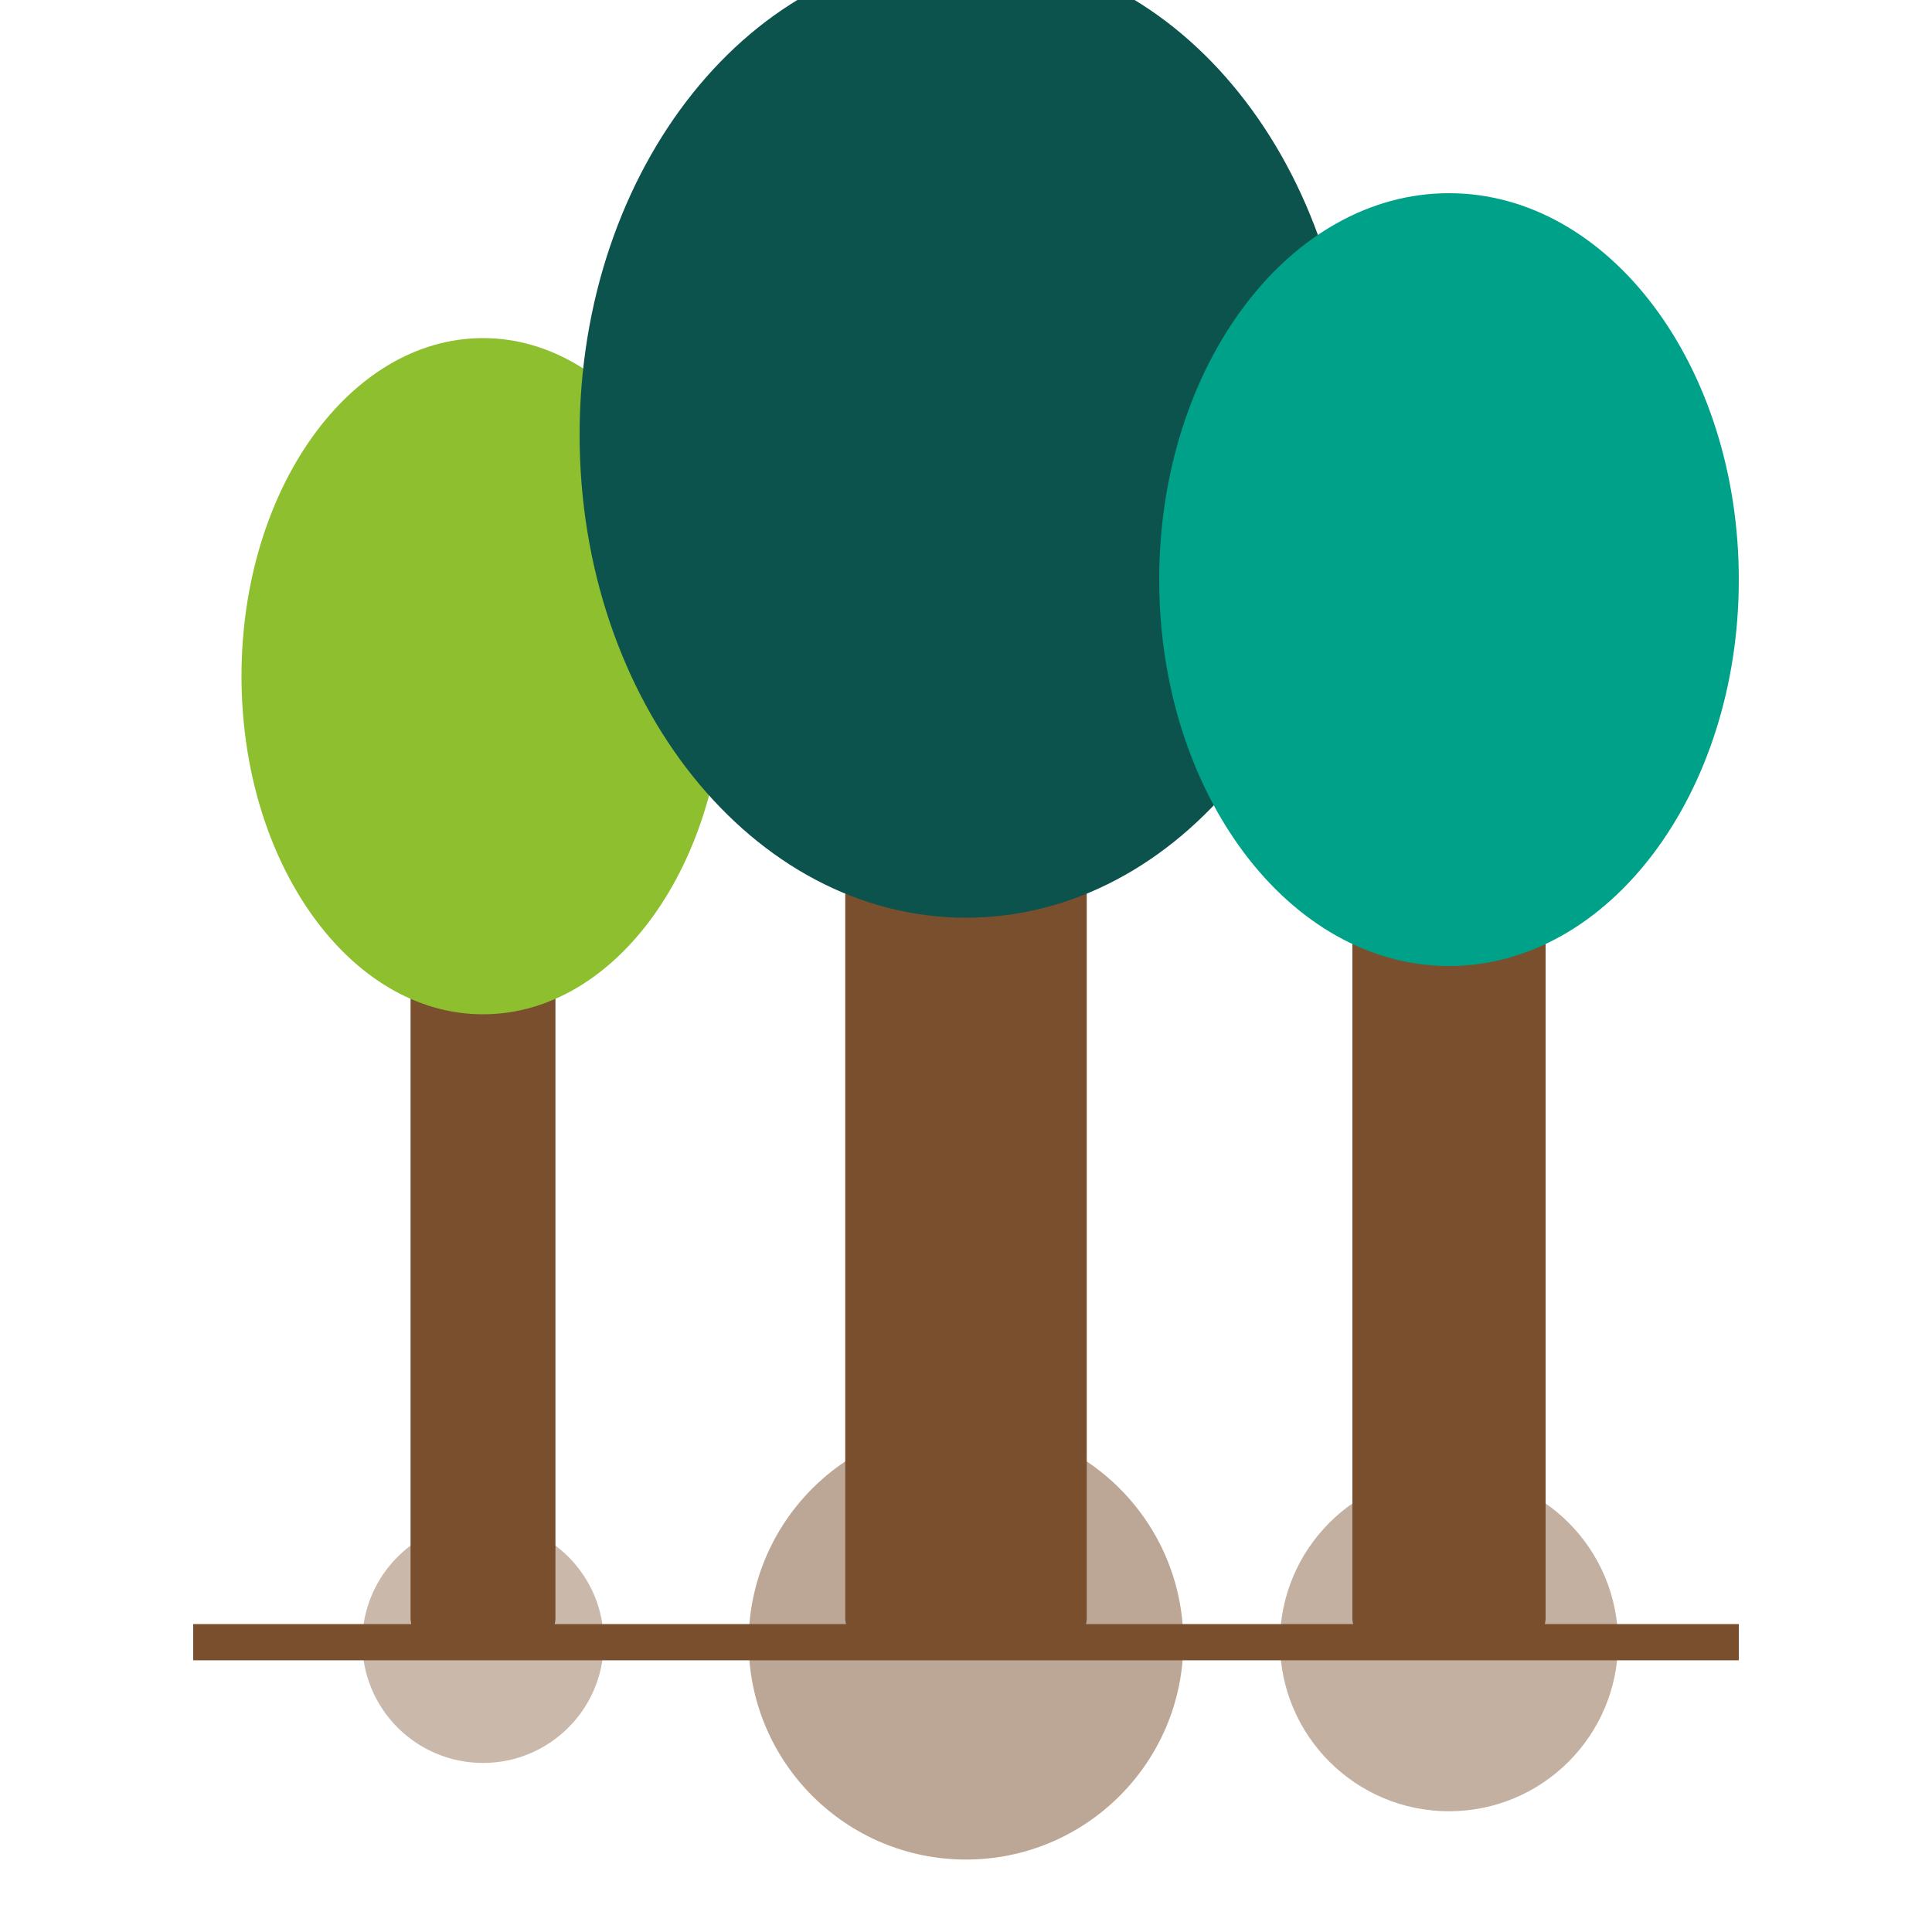
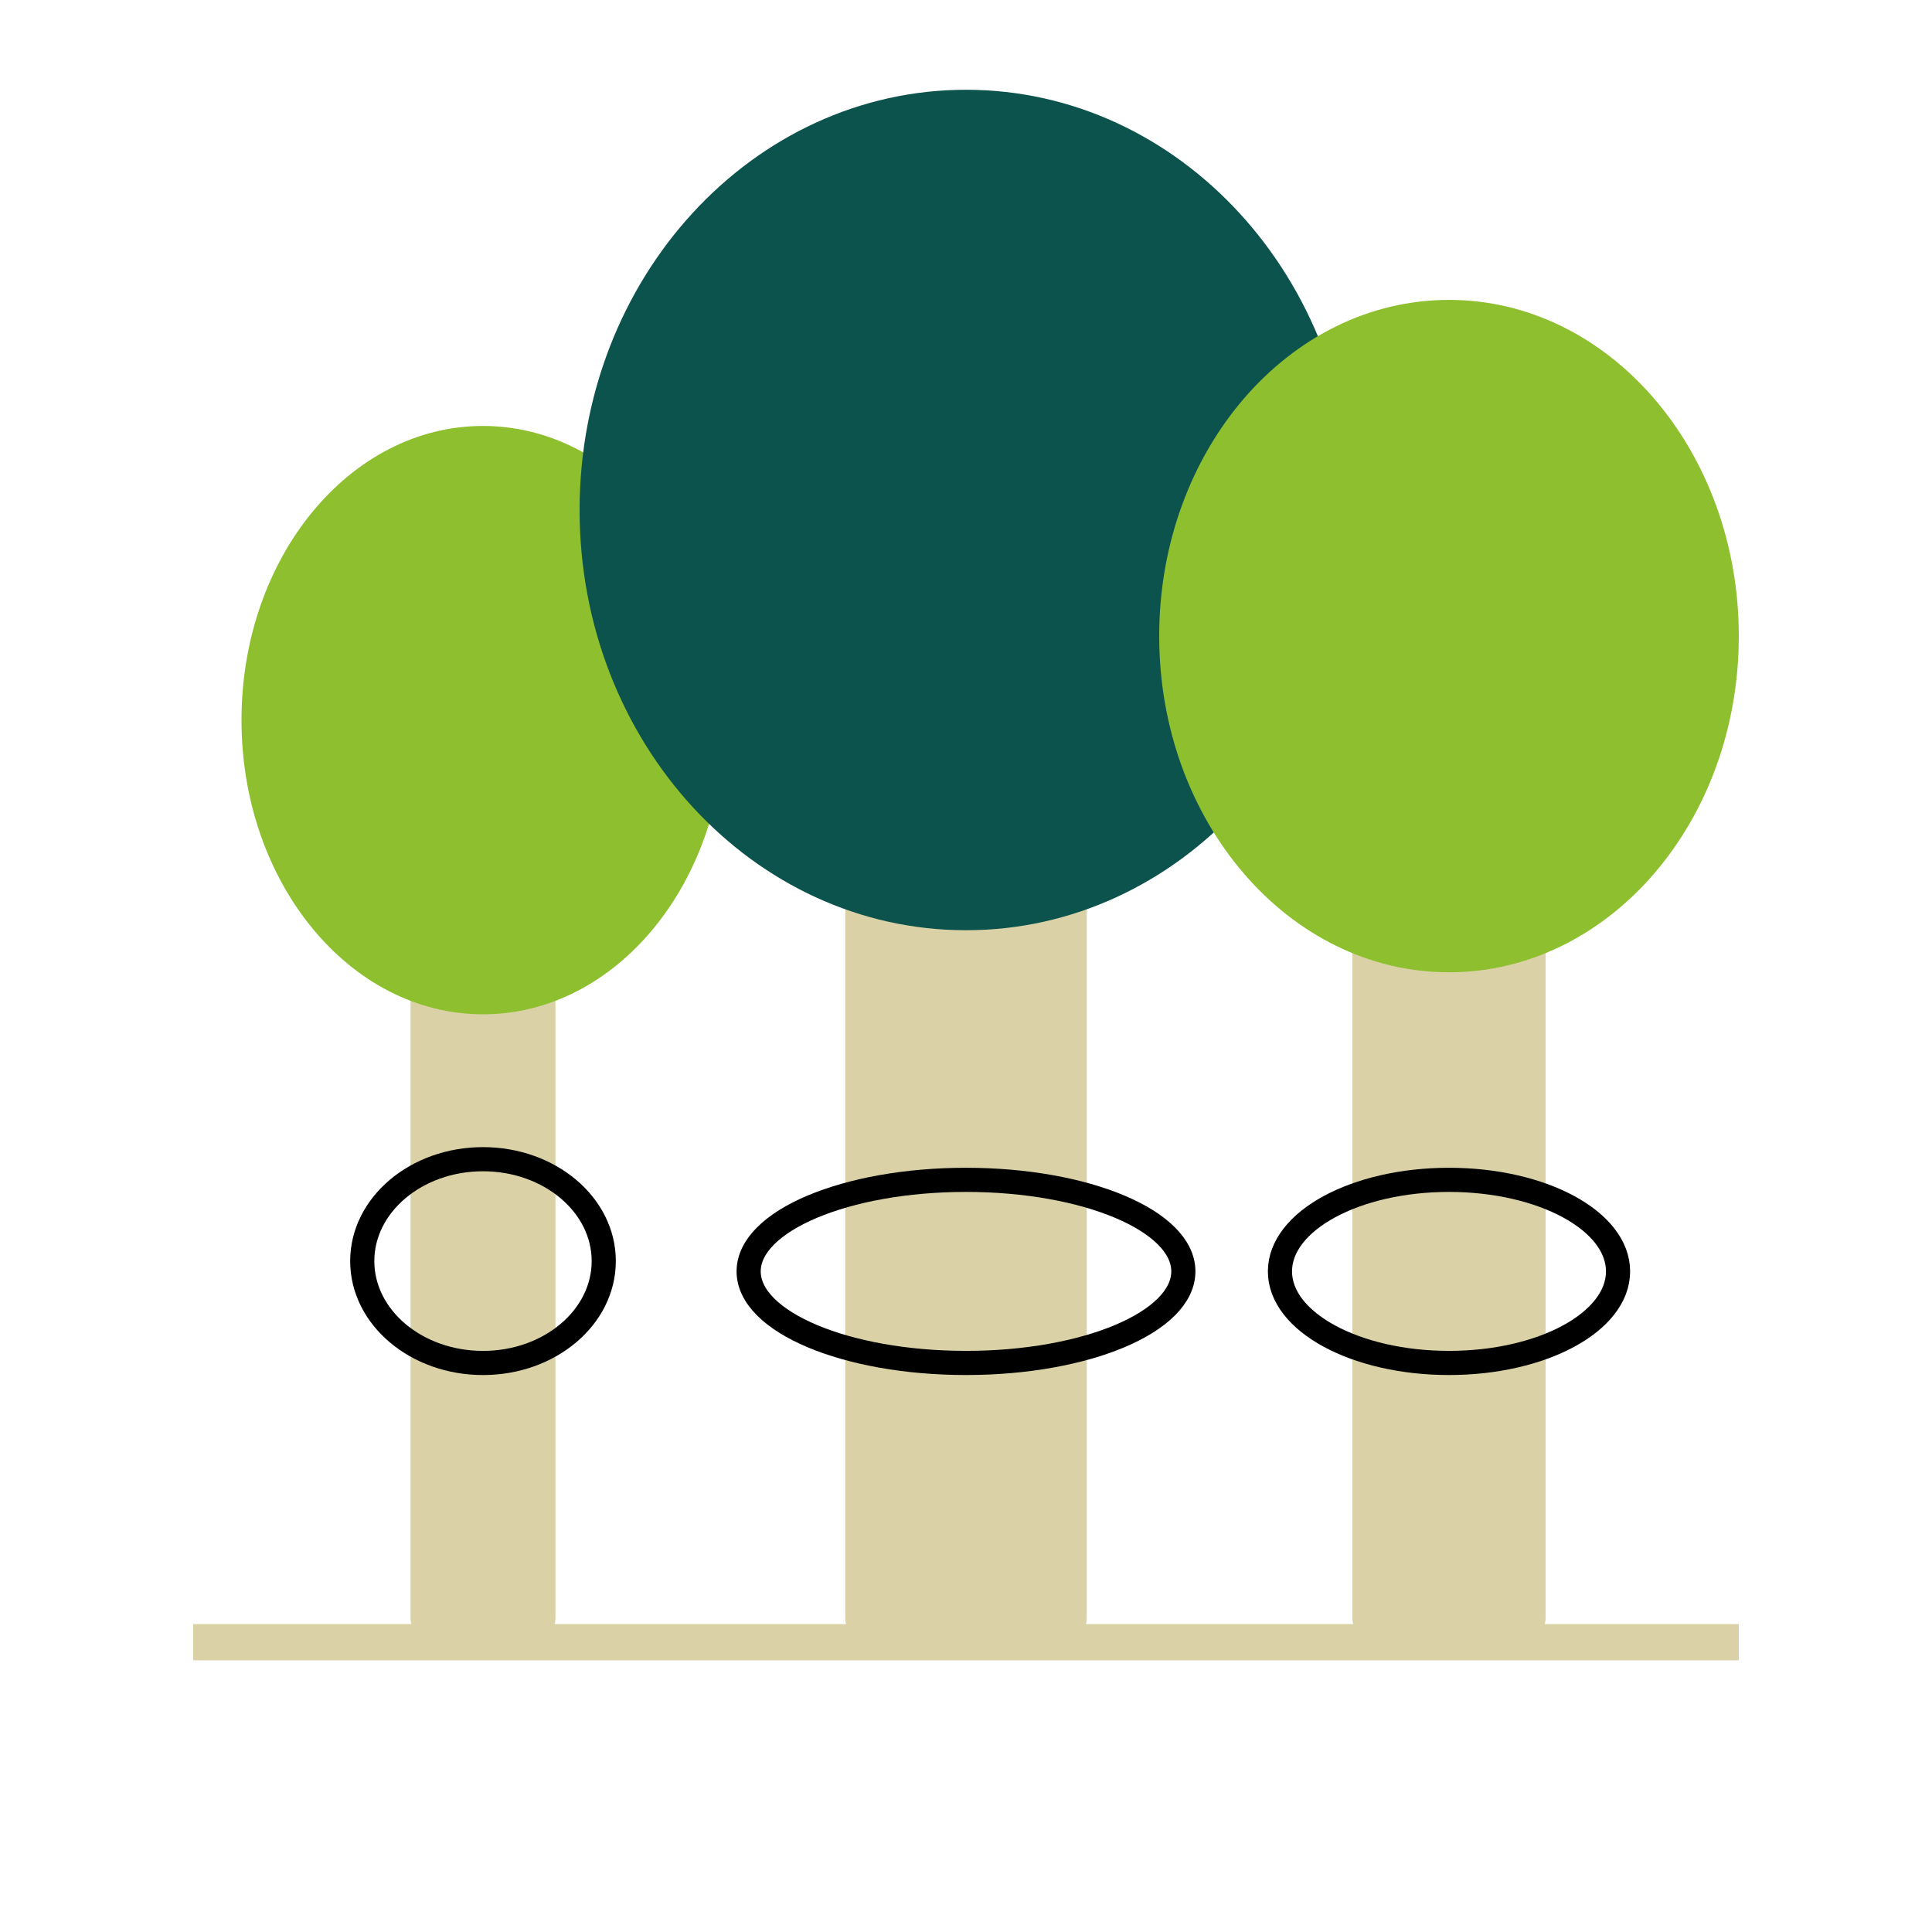
- <svg xmlns="http://www.w3.org/2000/svg" viewBox="0 0 80 80" fill="none">
-   <line x1="8" y1="68" x2="72" y2="68" stroke="#7a4f2d" stroke-width="1.5" />
-   <rect x="17" y="30" width="6" height="38" fill="#7a4f2d" rx="1" />
-   <ellipse cx="20" cy="28" rx="10" ry="14" fill="#8DBF2E" />
-   <circle cx="20" cy="68" r="5" fill="#7a4f2d" opacity="0.4" />
-   <rect x="35" y="20" width="10" height="48" fill="#7a4f2d" rx="1" />
-   <ellipse cx="40" cy="18" rx="16" ry="20" fill="#0D534D" />
-   <circle cx="40" cy="68" r="9" fill="#7a4f2d" opacity="0.5" />
-   <rect x="56" y="26" width="8" height="42" fill="#7a4f2d" rx="1" />
-   <ellipse cx="60" cy="24" rx="12" ry="16" fill="#00A189" />
-   <circle cx="60" cy="68" r="7" fill="#7a4f2d" opacity="0.45" />
+ <svg xmlns="http://www.w3.org/2000/svg" viewBox="0 0 80 80" fill="none" version="1.1" id="svg3">
+   <defs id="defs3" />
+   <line x1="8" y1="68" x2="72" y2="68" stroke="#7a4f2d" stroke-width="1.5" id="line1" style="fill:#f1c500;fill-opacity:1;stroke:#dad2a6;stroke-opacity:1" />
+   <rect x="17" y="30" width="6" height="38" fill="#7a4f2d" rx="1" id="rect1" style="fill:#dad2a6;fill-opacity:1" />
+   <ellipse cx="20" cy="29.819" rx="10" ry="12.181" fill="#8dbf2e" id="ellipse1" style="stroke-width:1" />
+   <ellipse cx="20" cy="52.219" fill="#7a4f2d" opacity="0.4" id="circle1" style="opacity:1;fill:none;stroke:#000000;stroke-width:1" rx="5" ry="4.219" />
+   <rect x="35" y="20" width="10" height="48" fill="#7a4f2d" rx="1" id="rect2" style="fill:#dad2a6;fill-opacity:1" />
+   <ellipse cx="40" cy="21.118" rx="16" ry="17.401" fill="#0d534d" id="ellipse2" style="stroke-width:1" />
+   <ellipse cx="40" cy="52.646" fill="#7a4f2d" opacity="0.5" id="circle2" style="opacity:1;fill:none;stroke:#000000;stroke-width:1" rx="9" ry="3.791" />
+   <rect x="56" y="26" width="8" height="42" fill="#7a4f2d" rx="1" id="rect3" style="fill:#dad2a6;fill-opacity:1" />
+   <ellipse cx="60" cy="26.339" rx="12" ry="13.921" fill="#00a189" id="ellipse3" style="stroke-width:1;fill:#8dbf2e;fill-opacity:1" />
+   <ellipse cx="60" cy="52.646" fill="#7a4f2d" opacity="0.45" id="circle3" style="opacity:1;fill:none;stroke:#000000;stroke-width:1" rx="7" ry="3.791" />
</svg>
